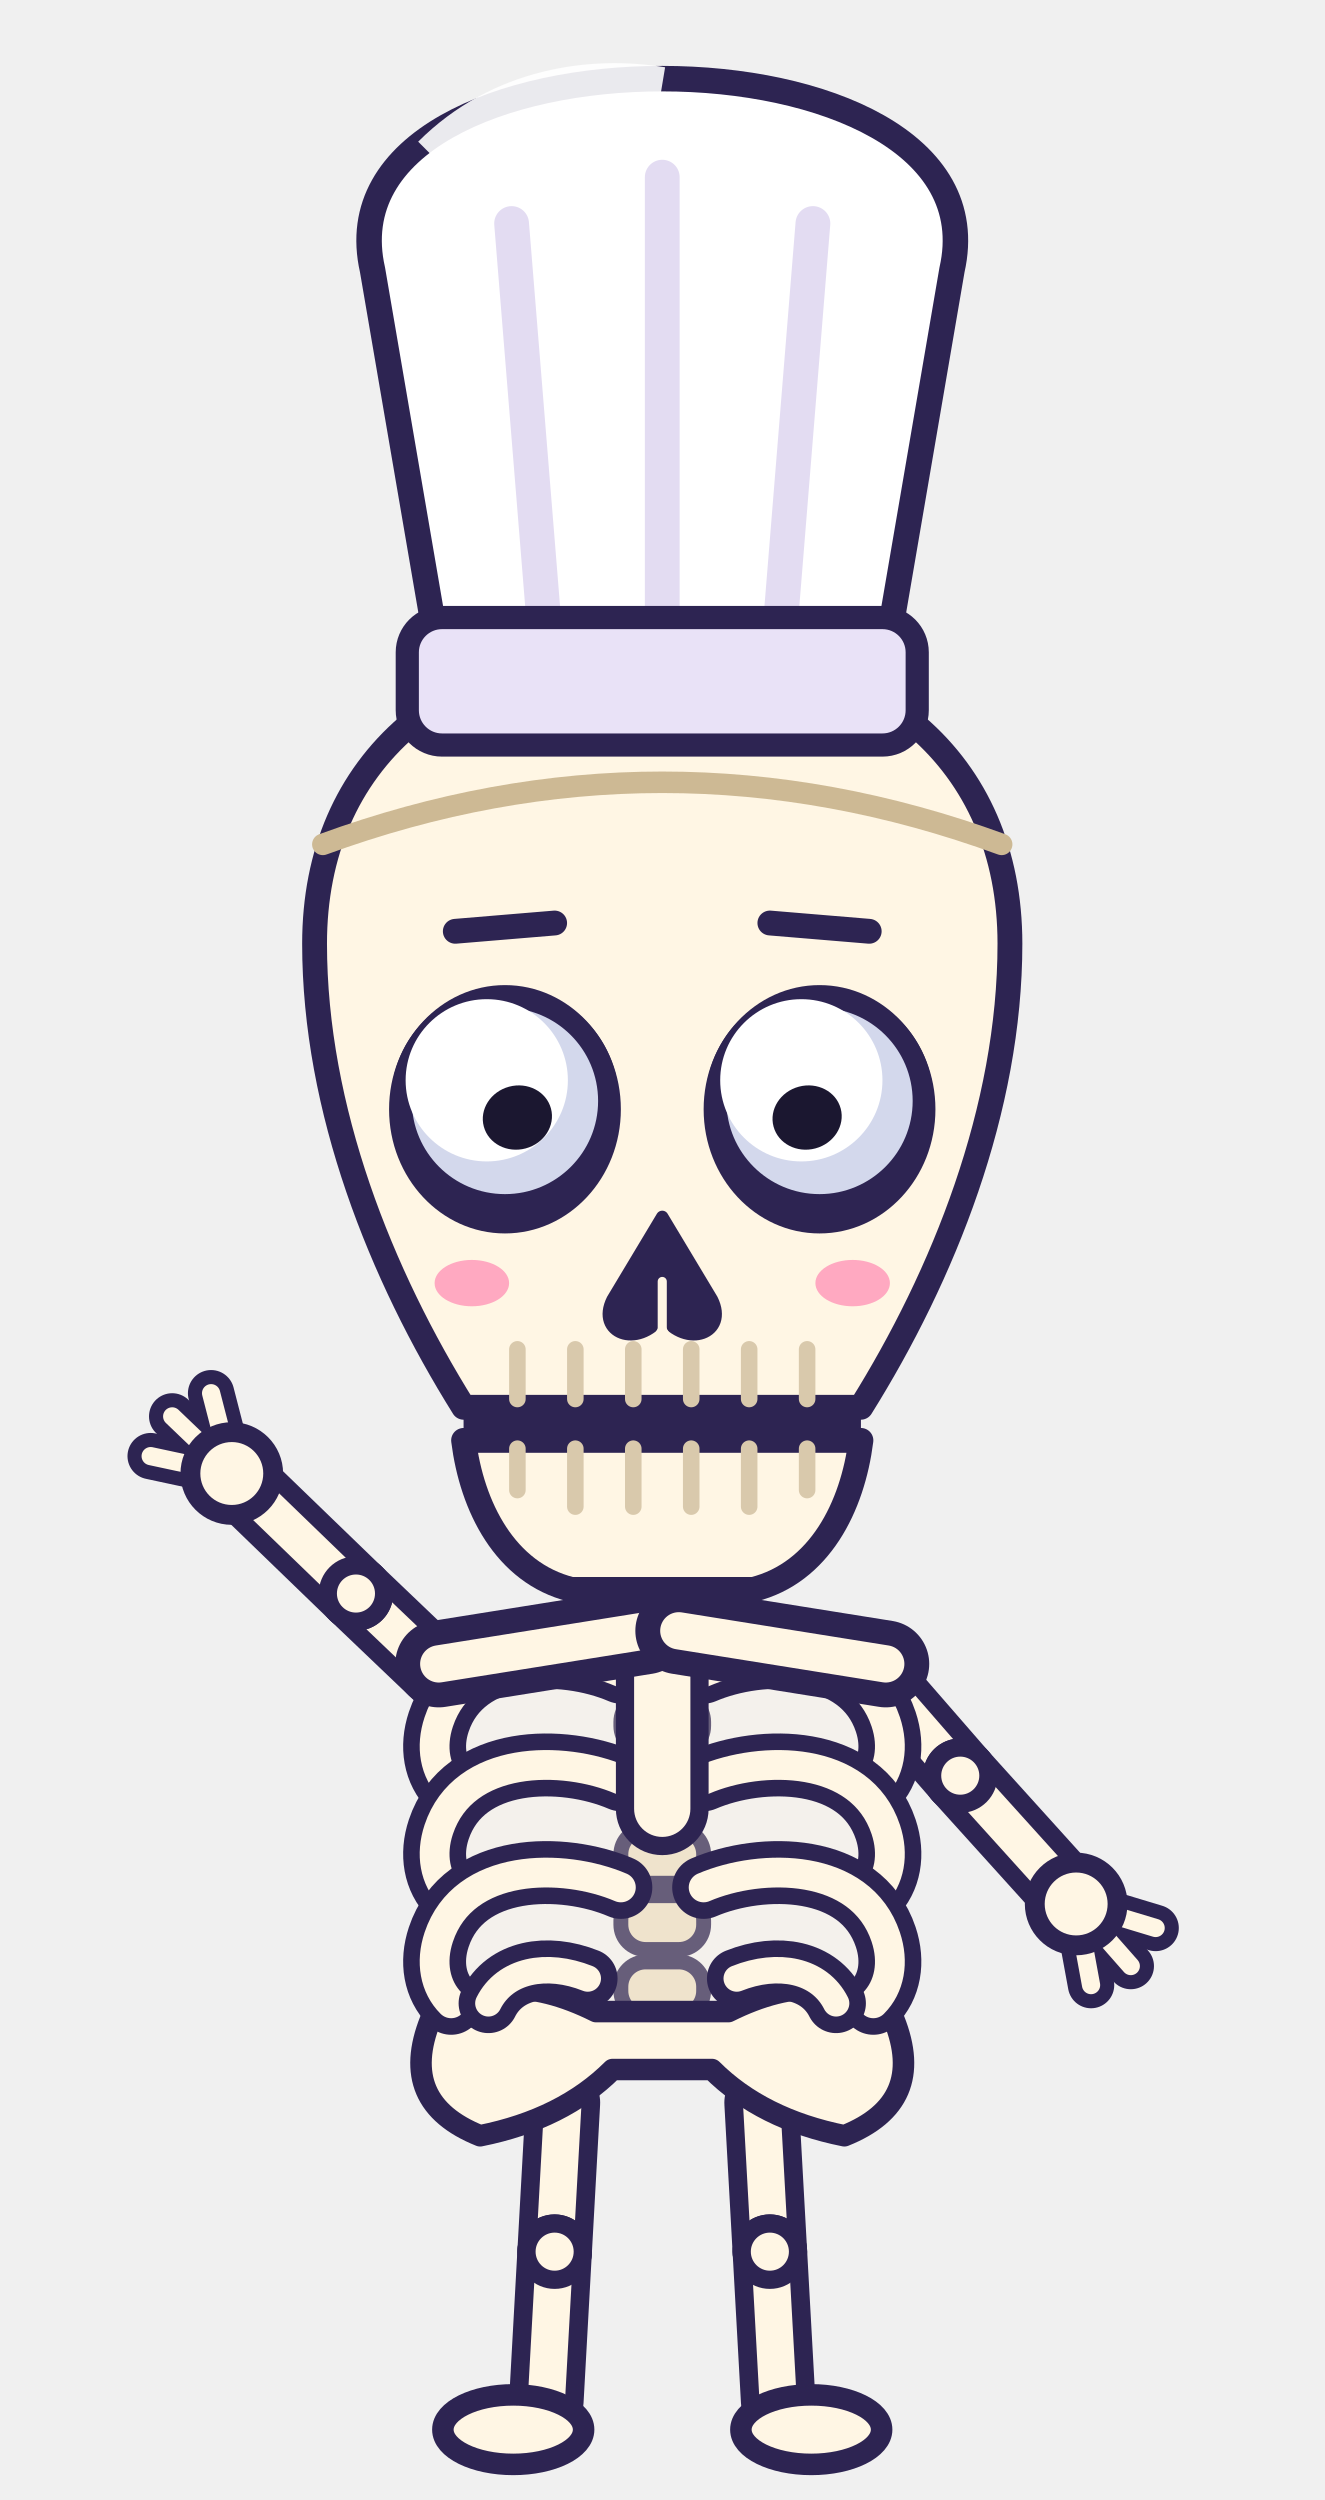
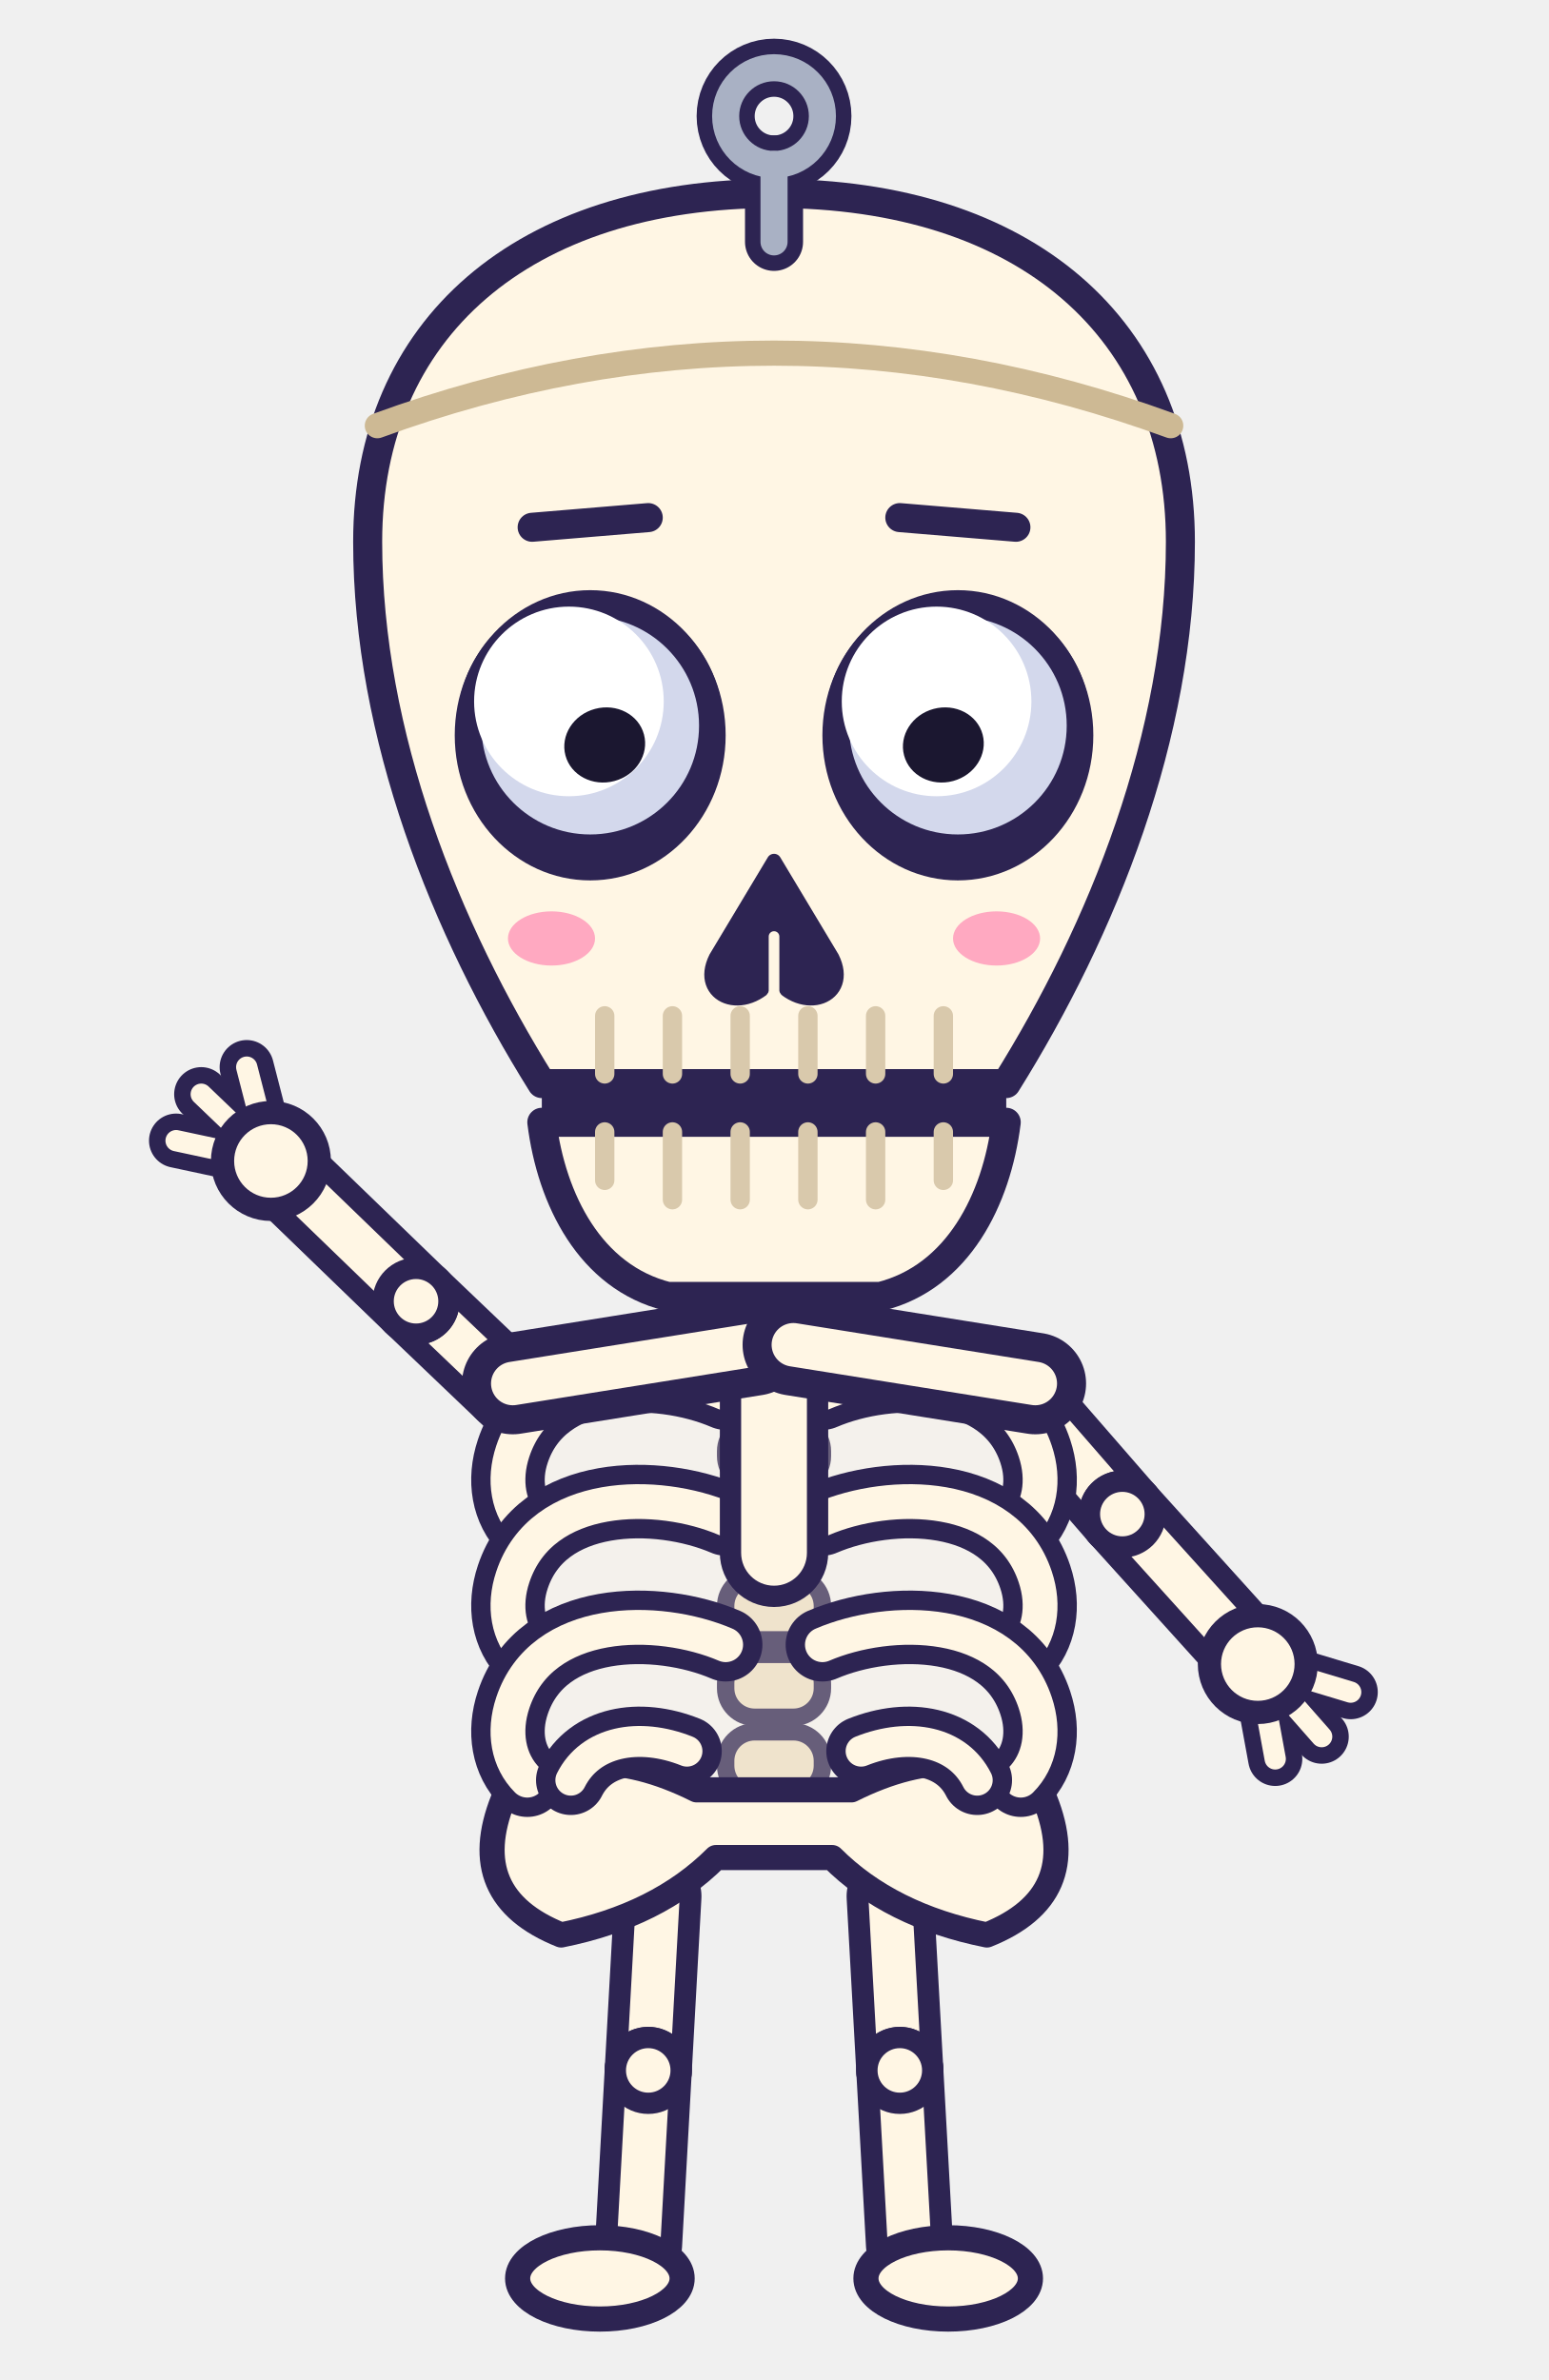
- <svg xmlns="http://www.w3.org/2000/svg" viewBox="20 -50 160 302" style="overflow:visible">
-   <g id="tb-tony" class="hatted">
+ <svg xmlns="http://www.w3.org/2000/svg" viewBox="20 8 160 246" style="overflow:visible">
+   <g id="tb-tony">
    <g id="tb-coatBack" class="tbCoat" style="display:none">
      <path d="M80 146 H120 Q130 149 131 162 L132 214 Q100 220 68 214 L69 162 Q70 149 80 146 Z" fill="#e2e4f1" stroke="#2d2452" stroke-width="2.3" stroke-linejoin="round" />
      <path d="M100 150 V214" stroke="#d2d5e6" stroke-width="2" />
    </g>
    <g id="tb-legs">
      <g id="tb-legL" data-pivot="88 204">
        <line x1="88" y1="204" x2="87" y2="222" stroke="#2d2452" stroke-width="9.0" stroke-linecap="round" />
        <line x1="88" y1="204" x2="87" y2="222" stroke="#fff6e4" stroke-width="4.5" stroke-linecap="round" />
        <g id="tb-shinL" data-pivot="87 222">
          <line x1="87" y1="222" x2="86" y2="240" stroke="#2d2452" stroke-width="9.0" stroke-linecap="round" />
          <line x1="87" y1="222" x2="86" y2="240" stroke="#fff6e4" stroke-width="4.5" stroke-linecap="round" />
          <ellipse cx="82" cy="243.5" rx="8.5" ry="4.2" fill="#fff6e4" stroke="#2d2452" stroke-width="2.6" />
          <circle cx="87" cy="222" r="3.4" fill="#fff6e4" stroke="#2d2452" stroke-width="2.2" />
        </g>
      </g>
      <g id="tb-legR" data-pivot="112 204">
        <line x1="112" y1="204" x2="113" y2="222" stroke="#2d2452" stroke-width="9.0" stroke-linecap="round" />
        <line x1="112" y1="204" x2="113" y2="222" stroke="#fff6e4" stroke-width="4.5" stroke-linecap="round" />
        <g id="tb-shinR" data-pivot="113 222">
          <line x1="113" y1="222" x2="114" y2="240" stroke="#2d2452" stroke-width="9.0" stroke-linecap="round" />
          <line x1="113" y1="222" x2="114" y2="240" stroke="#fff6e4" stroke-width="4.5" stroke-linecap="round" />
          <ellipse cx="118" cy="243.5" rx="8.5" ry="4.2" fill="#fff6e4" stroke="#2d2452" stroke-width="2.6" />
          <circle cx="113" cy="222" r="3.4" fill="#fff6e4" stroke="#2d2452" stroke-width="2.2" />
        </g>
      </g>
    </g>
    <g id="tb-arms">
      <g id="tb-armL" data-pivot="74 153">
        <line x1="74" y1="153" x2="63" y2="142.5" stroke="#2d2452" stroke-width="9.0" stroke-linecap="round" />
        <line x1="74" y1="153" x2="63" y2="142.5" stroke="#fff6e4" stroke-width="4.5" stroke-linecap="round" />
        <g class="tbCoat" style="display:none">
          <line x1="75" y1="154" x2="63" y2="142.5" stroke="#2d2452" stroke-width="14.5" stroke-linecap="round" />
          <line x1="75" y1="154" x2="63" y2="142.5" stroke="#fff" stroke-width="10.5" stroke-linecap="round" />
          <line x1="66" y1="146" x2="62" y2="142" stroke="#e7e9f5" stroke-width="4" stroke-linecap="round" />
        </g>
        <g id="tb-forearmL" data-pivot="63 142.5">
          <line x1="63" y1="142.5" x2="48" y2="128" stroke="#2d2452" stroke-width="9.0" stroke-linecap="round" />
          <line x1="63" y1="142.5" x2="48" y2="128" stroke="#fff6e4" stroke-width="4.5" stroke-linecap="round" />
          <g id="tb-handL" data-pivot="48 128">
            <line x1="48" y1="128" x2="38.2" y2="125.9" stroke="#2d2452" stroke-width="5.6" stroke-linecap="round" />
            <line x1="48" y1="128" x2="40.8" y2="121.1" stroke="#2d2452" stroke-width="5.6" stroke-linecap="round" />
            <line x1="48" y1="128" x2="45.5" y2="118.3" stroke="#2d2452" stroke-width="5.6" stroke-linecap="round" />
            <line x1="48" y1="128" x2="38.2" y2="125.9" stroke="#fff6e4" stroke-width="2.2" stroke-linecap="round" />
            <line x1="48" y1="128" x2="40.8" y2="121.1" stroke="#fff6e4" stroke-width="2.2" stroke-linecap="round" />
            <line x1="48" y1="128" x2="45.5" y2="118.3" stroke="#fff6e4" stroke-width="2.2" stroke-linecap="round" />
            <circle cx="48" cy="128" r="5" fill="#fff6e4" stroke="#2d2452" stroke-width="2.4" />
          </g>
          <circle cx="63" cy="142.5" r="3.4" fill="#fff6e4" stroke="#2d2452" stroke-width="2.2" />
        </g>
      </g>
      <g id="tb-armR" data-pivot="126 153">
        <line x1="126" y1="153" x2="136" y2="164.5" stroke="#2d2452" stroke-width="9.0" stroke-linecap="round" />
        <line x1="126" y1="153" x2="136" y2="164.5" stroke="#fff6e4" stroke-width="4.5" stroke-linecap="round" />
        <g class="tbCoat" style="display:none">
          <line x1="125" y1="154" x2="136" y2="164.5" stroke="#2d2452" stroke-width="14.5" stroke-linecap="round" />
          <line x1="125" y1="154" x2="136" y2="164.5" stroke="#fff" stroke-width="10.5" stroke-linecap="round" />
          <line x1="133" y1="161" x2="137" y2="165" stroke="#e7e9f5" stroke-width="4" stroke-linecap="round" />
        </g>
        <g id="tb-forearmR" data-pivot="136 164.5">
          <line x1="136" y1="164.5" x2="150" y2="180" stroke="#2d2452" stroke-width="9.0" stroke-linecap="round" />
          <line x1="136" y1="164.5" x2="150" y2="180" stroke="#fff6e4" stroke-width="4.5" stroke-linecap="round" />
          <g id="tb-handR" data-pivot="150 180">
            <line x1="150" y1="180" x2="159.6" y2="182.9" stroke="#2d2452" stroke-width="5.6" stroke-linecap="round" />
            <line x1="150" y1="180" x2="156.6" y2="187.5" stroke="#2d2452" stroke-width="5.6" stroke-linecap="round" />
            <line x1="150" y1="180" x2="151.8" y2="189.8" stroke="#2d2452" stroke-width="5.6" stroke-linecap="round" />
            <line x1="150" y1="180" x2="159.6" y2="182.9" stroke="#fff6e4" stroke-width="2.2" stroke-linecap="round" />
            <line x1="150" y1="180" x2="156.6" y2="187.5" stroke="#fff6e4" stroke-width="2.2" stroke-linecap="round" />
            <line x1="150" y1="180" x2="151.8" y2="189.8" stroke="#fff6e4" stroke-width="2.2" stroke-linecap="round" />
            <circle cx="150" cy="180" r="5" fill="#fff6e4" stroke="#2d2452" stroke-width="2.4" />
          </g>
          <circle cx="136" cy="164.5" r="3.4" fill="#fff6e4" stroke="#2d2452" stroke-width="2.2" />
        </g>
      </g>
    </g>
    <g id="tb-torso" data-pivot="100 200">
      <g id="tb-spine">
        <rect x="95" y="147" width="10" height="6.5" rx="3" fill="#e9dcc3" stroke="#2d2452" stroke-width="1.8" />
        <rect x="95" y="155" width="10" height="6.5" rx="3" fill="#e9dcc3" stroke="#2d2452" stroke-width="1.8" />
        <rect x="95" y="163" width="10" height="6.5" rx="3" fill="#e9dcc3" stroke="#2d2452" stroke-width="1.8" />
        <rect x="95" y="171" width="10" height="6.5" rx="3" fill="#e9dcc3" stroke="#2d2452" stroke-width="1.8" />
        <rect x="95" y="179" width="10" height="6.5" rx="3" fill="#e9dcc3" stroke="#2d2452" stroke-width="1.8" />
        <rect x="95" y="187" width="10" height="6.5" rx="3" fill="#e9dcc3" stroke="#2d2452" stroke-width="1.8" />
      </g>
      <g id="tb-ribTint">
        <path d="M74 150 Q100 140 126 150 Q132 172 124 194 Q100 200 76 194 Q68 172 74 150 Z" fill="#fff6e4" opacity=".28" />
      </g>
      <g id="tb-pelvis">
        <path d="M72 194 Q80 187 92 193 L108 193 Q120 187 128 194 Q132 204 122 208 Q112 206 106 200 L94 200 Q88 206 78 208 Q68 204 72 194Z" fill="#fff6e4" stroke="#2d2452" stroke-width="2.6" stroke-linejoin="round" />
      </g>
      <g id="tb-ribcage">
        <path d="M95 152 C88 149 76 149 73 158 C72 161 72.5 164 74.5 166" stroke="#2d2452" stroke-width="7.6" fill="none" stroke-linecap="round" />
        <path d="M95 152 C88 149 76 149 73 158 C72 161 72.5 164 74.5 166" stroke="#fff6e4" stroke-width="3.6" fill="none" stroke-linecap="round" />
        <g transform="translate(200,0) scale(-1,1)">
          <path d="M95 152 C88 149 76 149 73 158 C72 161 72.5 164 74.5 166" stroke="#2d2452" stroke-width="7.6" fill="none" stroke-linecap="round" />
          <path d="M95 152 C88 149 76 149 73 158 C72 161 72.5 164 74.5 166" stroke="#fff6e4" stroke-width="3.6" fill="none" stroke-linecap="round" />
        </g>
        <path d="M95 165 C88 162 76 162 73 171 C72 174 72.5 177 74.5 179" stroke="#2d2452" stroke-width="7.6" fill="none" stroke-linecap="round" />
        <path d="M95 165 C88 162 76 162 73 171 C72 174 72.5 177 74.5 179" stroke="#fff6e4" stroke-width="3.6" fill="none" stroke-linecap="round" />
        <g transform="translate(200,0) scale(-1,1)">
          <path d="M95 165 C88 162 76 162 73 171 C72 174 72.5 177 74.5 179" stroke="#2d2452" stroke-width="7.6" fill="none" stroke-linecap="round" />
          <path d="M95 165 C88 162 76 162 73 171 C72 174 72.5 177 74.5 179" stroke="#fff6e4" stroke-width="3.6" fill="none" stroke-linecap="round" />
        </g>
        <path d="M95 178 C88 175 76 175 73 184 C72 187 72.5 190 74.5 192" stroke="#2d2452" stroke-width="7.6" fill="none" stroke-linecap="round" />
        <path d="M95 178 C88 175 76 175 73 184 C72 187 72.5 190 74.5 192" stroke="#fff6e4" stroke-width="3.6" fill="none" stroke-linecap="round" />
        <g transform="translate(200,0) scale(-1,1)">
          <path d="M95 178 C88 175 76 175 73 184 C72 187 72.5 190 74.5 192" stroke="#2d2452" stroke-width="7.6" fill="none" stroke-linecap="round" />
          <path d="M95 178 C88 175 76 175 73 184 C72 187 72.5 190 74.5 192" stroke="#fff6e4" stroke-width="3.6" fill="none" stroke-linecap="round" />
        </g>
        <path d="M91 189 C86 187 81 188 79 192" stroke="#2d2452" stroke-width="7.2" fill="none" stroke-linecap="round" />
        <path d="M91 189 C86 187 81 188 79 192" stroke="#fff6e4" stroke-width="3.2" fill="none" stroke-linecap="round" />
        <g transform="translate(200,0) scale(-1,1)">
          <path d="M91 189 C86 187 81 188 79 192" stroke="#2d2452" stroke-width="7.2" fill="none" stroke-linecap="round" />
          <path d="M91 189 C86 187 81 188 79 192" stroke="#fff6e4" stroke-width="3.2" fill="none" stroke-linecap="round" />
        </g>
        <rect x="95.5" y="147" width="9" height="26" rx="4.5" fill="#fff6e4" stroke="#2d2452" stroke-width="2.2" />
      </g>
    </g>
    <g id="tb-neck">
      <g id="tb-neckBones">
        <rect x="94" y="126" width="12" height="7" rx="3" fill="#e9dcc3" stroke="#2d2452" stroke-width="2" />
        <rect x="94" y="134" width="12" height="7" rx="3" fill="#e9dcc3" stroke="#2d2452" stroke-width="2" />
        <rect x="94" y="142" width="12" height="7" rx="3" fill="#e9dcc3" stroke="#2d2452" stroke-width="2" />
      </g>
      <g id="tb-clavicles">
        <line x1="98" y1="147" x2="73" y2="151" stroke="#2d2452" stroke-width="10.5" stroke-linecap="round" />
        <line x1="98" y1="147" x2="73" y2="151" stroke="#fff6e4" stroke-width="4.5" stroke-linecap="round" />
        <line x1="102" y1="147" x2="127" y2="151" stroke="#2d2452" stroke-width="10.5" stroke-linecap="round" />
        <line x1="102" y1="147" x2="127" y2="151" stroke="#fff6e4" stroke-width="4.5" stroke-linecap="round" />
      </g>
    </g>
    <g id="tb-coat" class="tbCoat" style="display:none">
      <path d="M95 145 L81 147 Q72 150 71 162 L69 213 Q77 216 87 213 L87 182 Z" fill="#fff" stroke="#2d2452" stroke-width="2.3" stroke-linejoin="round" />
      <path d="M95 145 L87 182 L82 162 L86 150 Z" fill="#e7e9f5" stroke="#2d2452" stroke-width="1.9" stroke-linejoin="round" />
      <path d="M74 172 Q73 196 74 210" stroke="#e7e9f5" stroke-width="2.6" fill="none" stroke-linecap="round" />
      <rect x="73" y="192" width="11" height="9" rx="2" fill="#fff" stroke="#2d2452" stroke-width="1.7" />
      <g transform="translate(200,0) scale(-1,1)">
        <path d="M95 145 L81 147 Q72 150 71 162 L69 213 Q77 216 87 213 L87 182 Z" fill="#fff" stroke="#2d2452" stroke-width="2.3" stroke-linejoin="round" />
        <path d="M95 145 L87 182 L82 162 L86 150 Z" fill="#e7e9f5" stroke="#2d2452" stroke-width="1.9" stroke-linejoin="round" />
        <path d="M74 172 Q73 196 74 210" stroke="#e7e9f5" stroke-width="2.6" fill="none" stroke-linecap="round" />
        <rect x="73" y="192" width="11" height="9" rx="2" fill="#fff" stroke="#2d2452" stroke-width="1.7" />
      </g>
      <circle cx="89.5" cy="192" r="1.8" fill="#c9c6dc" />
      <circle cx="89.5" cy="205" r="1.8" fill="#c9c6dc" />
      <path d="M95.5 146 L92 136 Q84 137 77 146 L85 152 Z" fill="#fff" stroke="#2d2452" stroke-width="2.2" stroke-linejoin="round" />
      <path d="M104.5 146 L108 136 Q116 137 123 146 L115 152 Z" fill="#fff" stroke="#2d2452" stroke-width="2.2" stroke-linejoin="round" />
    </g>
    <g id="tb-head" data-pivot="100 140">
      <g id="tb-mouthGap">
        <rect x="76" y="118" width="48" height="7" fill="#2d2452" />
      </g>
      <g id="tb-cranium">
        <path d="M100 28 C126 28 142 42 142 64 C142 84 134 104 124 120 L76 120 C66 104 58 84 58 64 C58 42 74 28 100 28 Z" fill="#fff6e4" stroke="#2d2452" stroke-width="3" stroke-linejoin="round" />
        <path d="M59 52 Q100 37 141 52" stroke="#cdb994" stroke-width="2.6" fill="none" stroke-linecap="round" />
        <path d="M82.5 113 v6 M89.5 113 v6 M96.5 113 v6 M103.5 113 v6 M110.5 113 v6 M117.5 113 v6" stroke="#d9c9ac" stroke-width="2" stroke-linecap="round" />
        <ellipse cx="81" cy="84" rx="14" ry="15" fill="#2d2452" />
        <ellipse cx="119" cy="84" rx="14" ry="15" fill="#2d2452" />
      </g>
      <g id="tb-nose">
        <path d="M100 97 L94 107 C92 111 97 113 100 109 C103 113 108 111 106 107 Z" fill="#2d2452" stroke="#2d2452" stroke-width="1.5" stroke-linejoin="round" />
        <path d="M100 104.8 L100 111" stroke="#fff6e4" stroke-width="1.1" stroke-linecap="round" />
        <path d="M98.9 111.4 L101.1 111.4 L100 109.6 Z" fill="#fff6e4" />
      </g>
      <g id="tb-blush">
        <ellipse cx="77" cy="105" rx="4.5" ry="2.8" fill="#ff8fb5" opacity=".75" />
        <ellipse cx="123" cy="105" rx="4.5" ry="2.8" fill="#ff8fb5" opacity=".75" />
      </g>
      <g id="tb-jaw" data-pivot="100 124">
        <path d="M76 124 L124 124 C123 132 119 140 111 142 L89 142 C81 140 77 132 76 124 Z" fill="#fff6e4" stroke="#2d2452" stroke-width="3" stroke-linejoin="round" />
        <path d="M82.5 125 v5 M89.5 125 v7 M96.5 125 v7 M103.5 125 v7 M110.5 125 v7 M117.5 125 v5" stroke="#d9c9ac" stroke-width="2" stroke-linecap="round" />
      </g>
      <g id="tb-hook">
        <line x1="100" y1="33" x2="100" y2="25" stroke="#2d2452" stroke-width="6" stroke-linecap="round" />
        <circle cx="100" cy="20" r="5" fill="none" stroke="#2d2452" stroke-width="6" />
        <line x1="100" y1="33" x2="100" y2="25" stroke="#a9b1c4" stroke-width="2.8" stroke-linecap="round" />
        <circle cx="100" cy="20" r="5" fill="none" stroke="#a9b1c4" stroke-width="2.8" />
      </g>
      <g id="tb-eyes">
        <g id="tb-eyeL" data-pivot="81 83">
          <circle cx="81" cy="83" r="12.5" fill="#d3d8ec" stroke="#2d2452" stroke-width="2.5" />
          <circle cx="78.8" cy="80.5" r="9.8" fill="#ffffff" />
          <g id="tb-pupilL">
            <ellipse cx="82.5" cy="85" rx="4.2" ry="3.86" transform="rotate(-15 82.5 85)" fill="#1b1730" />
          </g>
        </g>
        <g id="tb-eyeR" data-pivot="119 83">
          <circle cx="119" cy="83" r="12.5" fill="#d3d8ec" stroke="#2d2452" stroke-width="2.5" />
          <circle cx="116.8" cy="80.5" r="9.8" fill="#ffffff" />
          <g id="tb-pupilR">
            <ellipse cx="117.5" cy="85" rx="4.2" ry="3.86" transform="rotate(-15 117.5 85)" fill="#1b1730" />
          </g>
        </g>
      </g>
      <g id="tb-brows">
        <g id="tb-browL" data-pivot="81 62">
          <path d="M75 62.5 L87 61.5" stroke="#2d2452" stroke-width="3" fill="none" stroke-linecap="round" />
        </g>
        <g id="tb-browR" data-pivot="119 62">
          <path d="M125 62.5 L113 61.5" stroke="#2d2452" stroke-width="3" fill="none" stroke-linecap="round" />
        </g>
      </g>
-       <g id="tb-hatSlot" data-pivot="100 40">
-         <g transform="translate(100 40) scale(1.4) translate(-60 -39)">
-           <path d="M41 33 L35 -2 C30 -24 90 -24 85 -2 L79 33Z" fill="#fff" stroke="#2d2452" stroke-width="2.2" stroke-linejoin="round" />
-           <path d="M50 31 L47 -6 M60 31 V-10 M70 31 L73 -6" stroke="#e3dcf2" stroke-width="3" stroke-linecap="round" />
-           <path d="M40 -12 C46 -18 54 -19 60 -18" stroke="#fff" stroke-width="3" fill="none" opacity=".9" />
-           <rect x="38" y="28" width="44" height="11" rx="3" fill="#e9e2f7" stroke="#2d2452" stroke-width="2" />
-         </g>
-       </g>
    </g>
  </g>
</svg>
